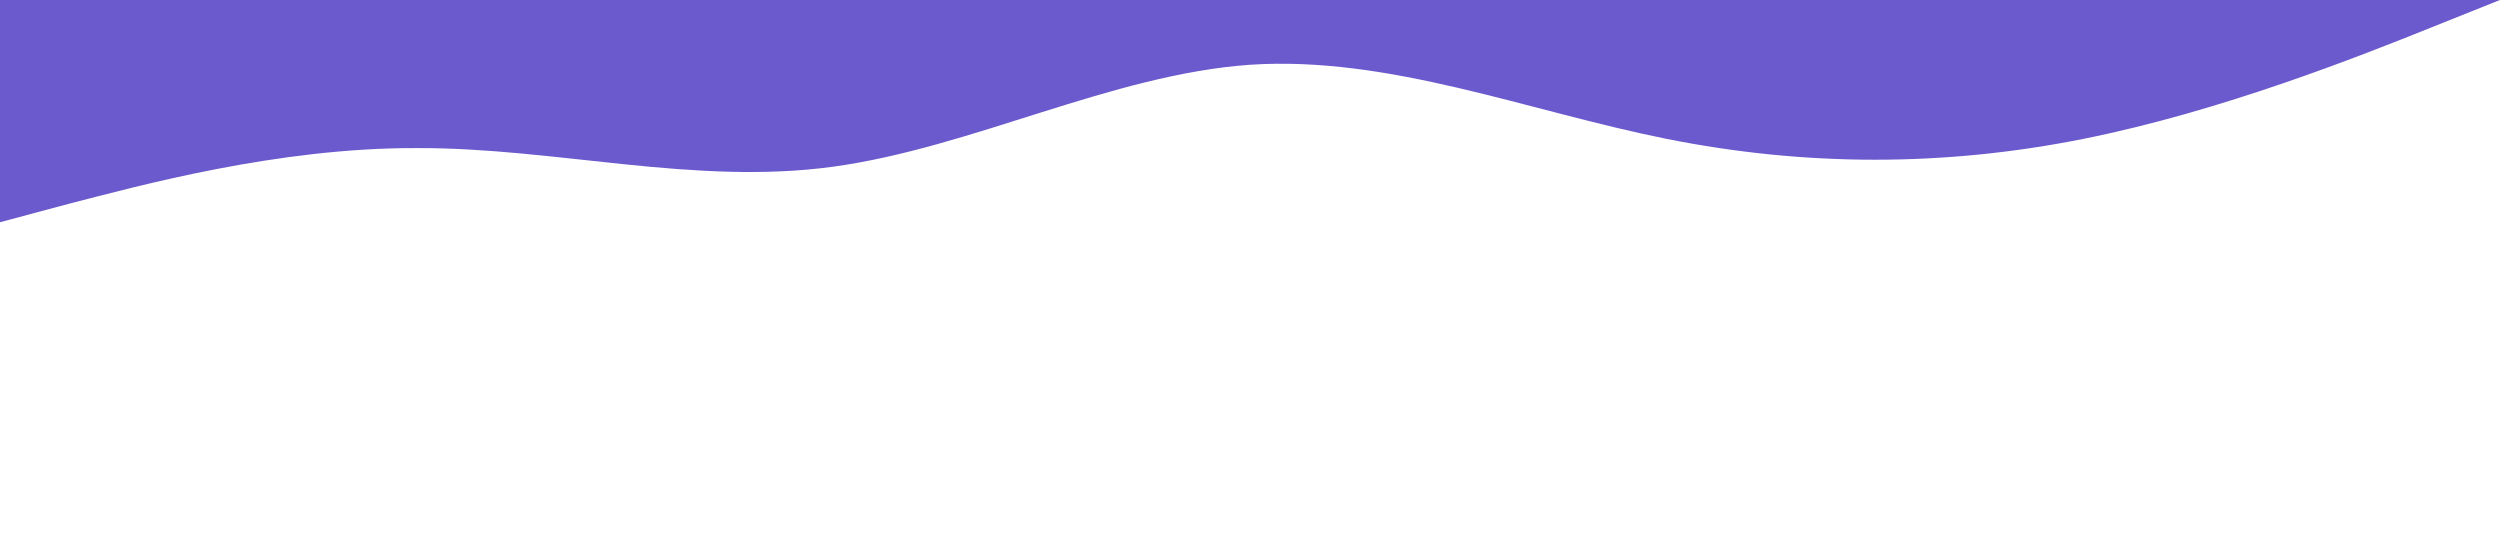
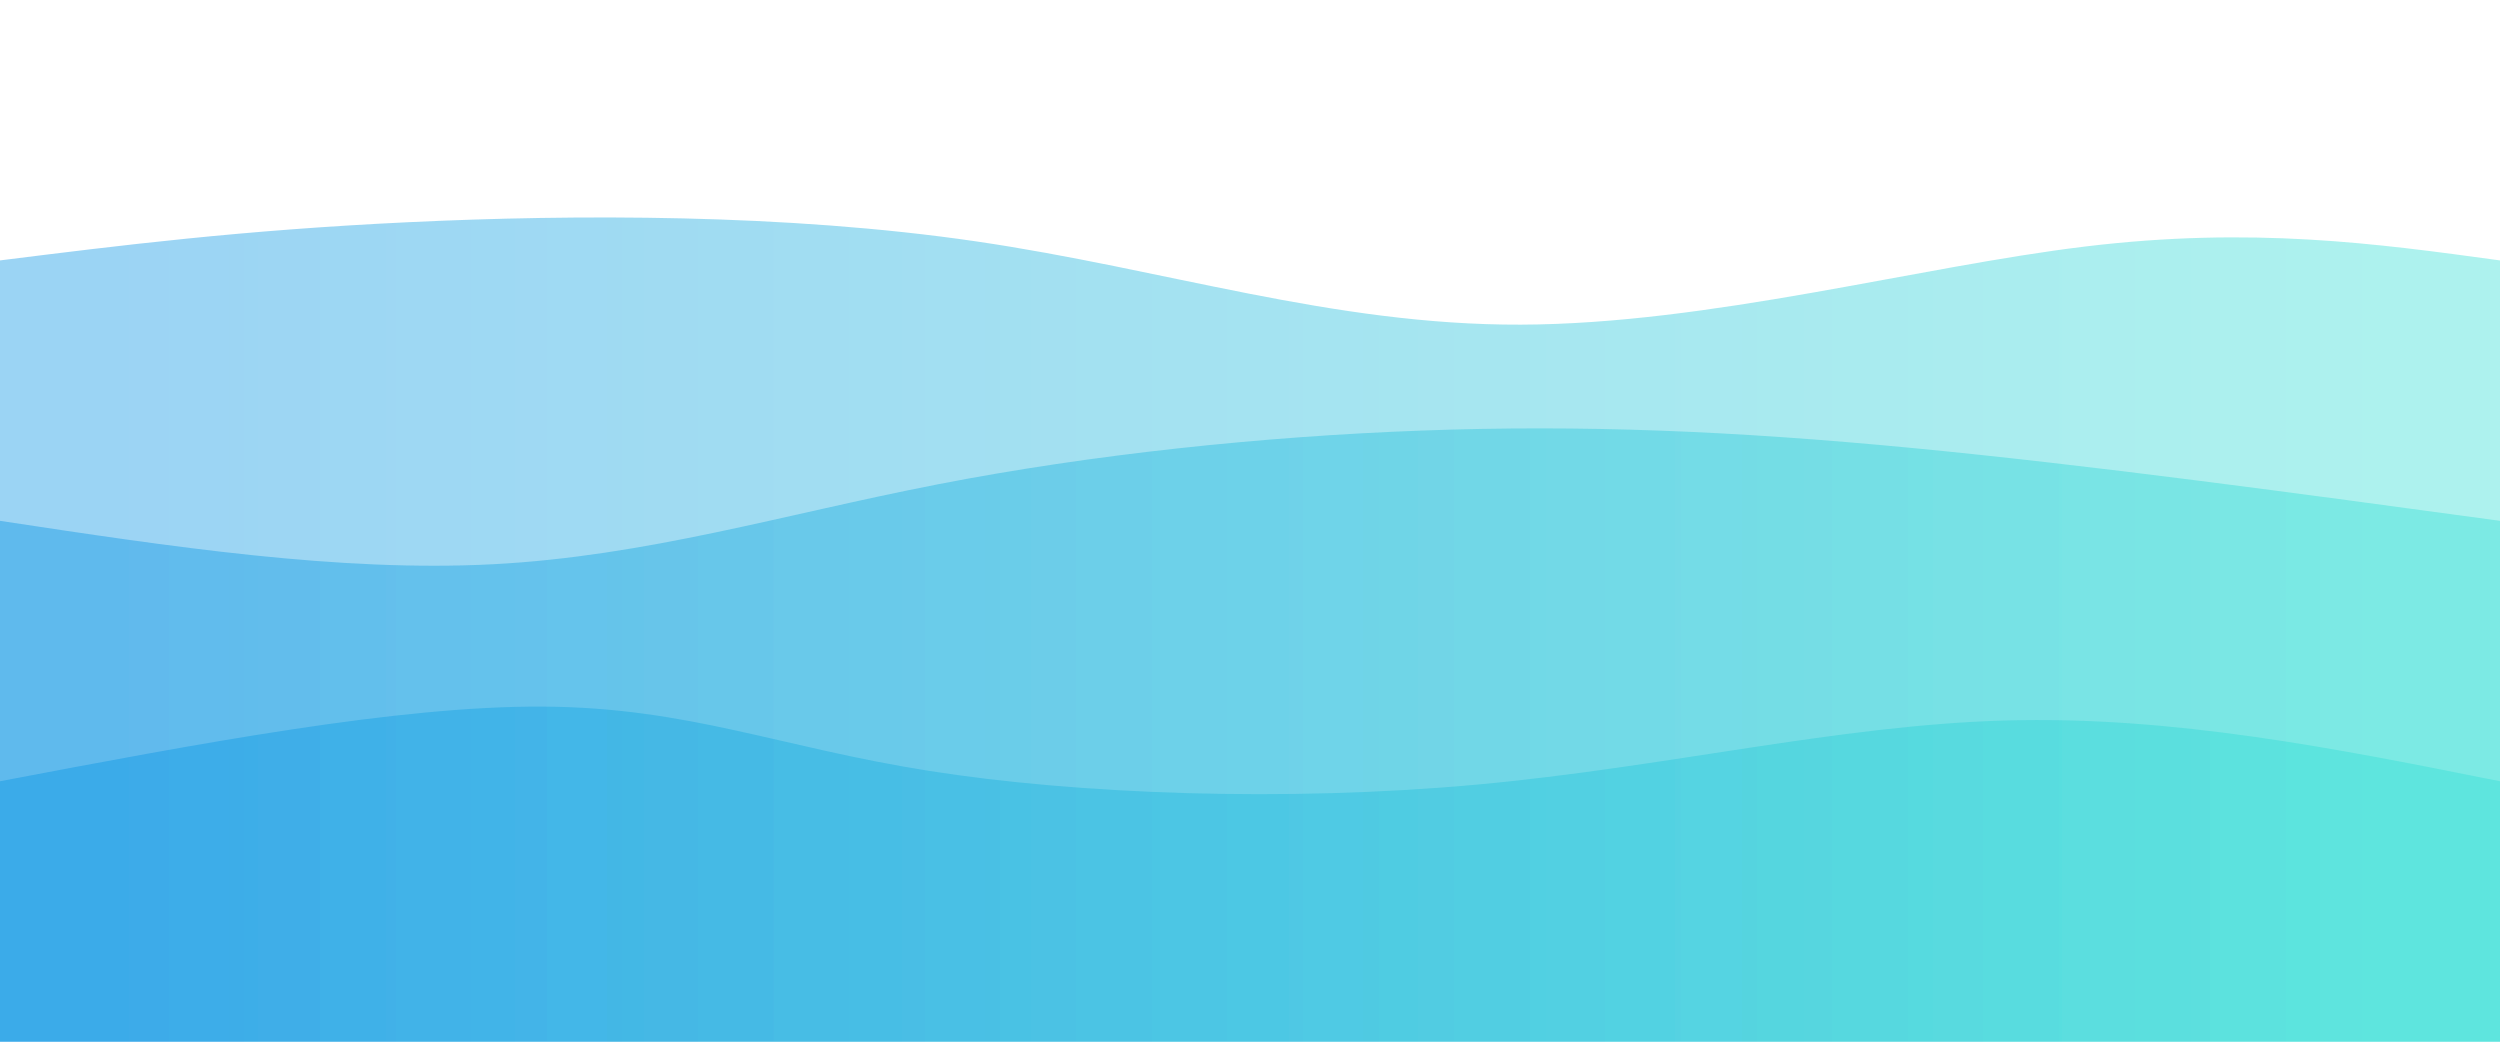
- <svg xmlns="http://www.w3.org/2000/svg" viewBox="0 0 1440 320">
-   <path fill="#6a5acd" fill-opacity="1" d="M0,128L40,117.3C80,107,160,85,240,85.3C320,85,400,107,480,96C560,85,640,43,720,37.3C800,32,880,64,960,80C1040,96,1120,96,1200,80C1280,64,1360,32,1400,16L1440,0L1440,0L1400,0C1360,0,1280,0,1200,0C1120,0,1040,0,960,0C880,0,800,0,720,0C640,0,560,0,480,0C400,0,320,0,240,0C160,0,80,0,40,0L0,0Z" />
+ <svg xmlns="http://www.w3.org/2000/svg" height="100%" width="100%" id="bg-svg" viewBox="0 0 1440 600" class="transition duration-300 ease-in-out delay-150">
+   <defs>
+     <linearGradient id="gradient">
+       <stop offset="5%" stop-color="#0693e366" />
+       <stop offset="95%" stop-color="#32ded466" />
+     </linearGradient>
+   </defs>
+   <path d="M 0,600 C 0,600 0,150 0,150 C 69.598,141.282 139.196,132.565 235,128 C 330.804,123.435 452.813,123.024 562,139 C 671.187,154.976 767.55,187.34 876,187 C 984.45,186.66 1104.986,153.617 1201,142 C 1297.014,130.383 1368.507,140.191 1440,150 C 1440,150 1440,600 1440,600 Z" stroke="none" stroke-width="0" fill="url(#gradient)" class="transition-all duration-300 ease-in-out delay-150" />
+   <defs>
+     <linearGradient id="gradient">
+       <stop offset="5%" stop-color="#0693e388" />
+       <stop offset="95%" stop-color="#32ded488" />
+     </linearGradient>
+   </defs>
+   <path d="M 0,600 C 0,600 0,300 0,300 C 97.789,314.823 195.579,329.646 284,325 C 372.421,320.354 451.474,296.239 540,279 C 628.526,261.761 726.526,251.397 819,248 C 911.474,244.603 998.421,248.172 1101,258 C 1203.579,267.828 1321.789,283.914 1440,300 C 1440,300 1440,600 1440,600 Z" stroke="none" stroke-width="0" fill="url(#gradient)" class="transition-all duration-300 ease-in-out delay-150" />
+   <defs>
+     <linearGradient id="gradient">
+       <stop offset="5%" stop-color="#0693e3ff" />
+       <stop offset="95%" stop-color="#32ded4ff" />
+     </linearGradient>
+   </defs>
+   <path d="M 0,600 C 0,600 0,450 0,450 C 114.718,428.23 229.435,406.459 313,407 C 396.565,407.541 448.976,430.392 535,444 C 621.024,457.608 740.66,461.971 850,452 C 959.34,442.029 1058.383,417.722 1155,415 C 1251.617,412.278 1345.809,431.139 1440,450 C 1440,450 1440,600 1440,600 Z" stroke="none" stroke-width="0" fill="url(#gradient)" class="transition-all duration-300 ease-in-out delay-150" />
</svg>
